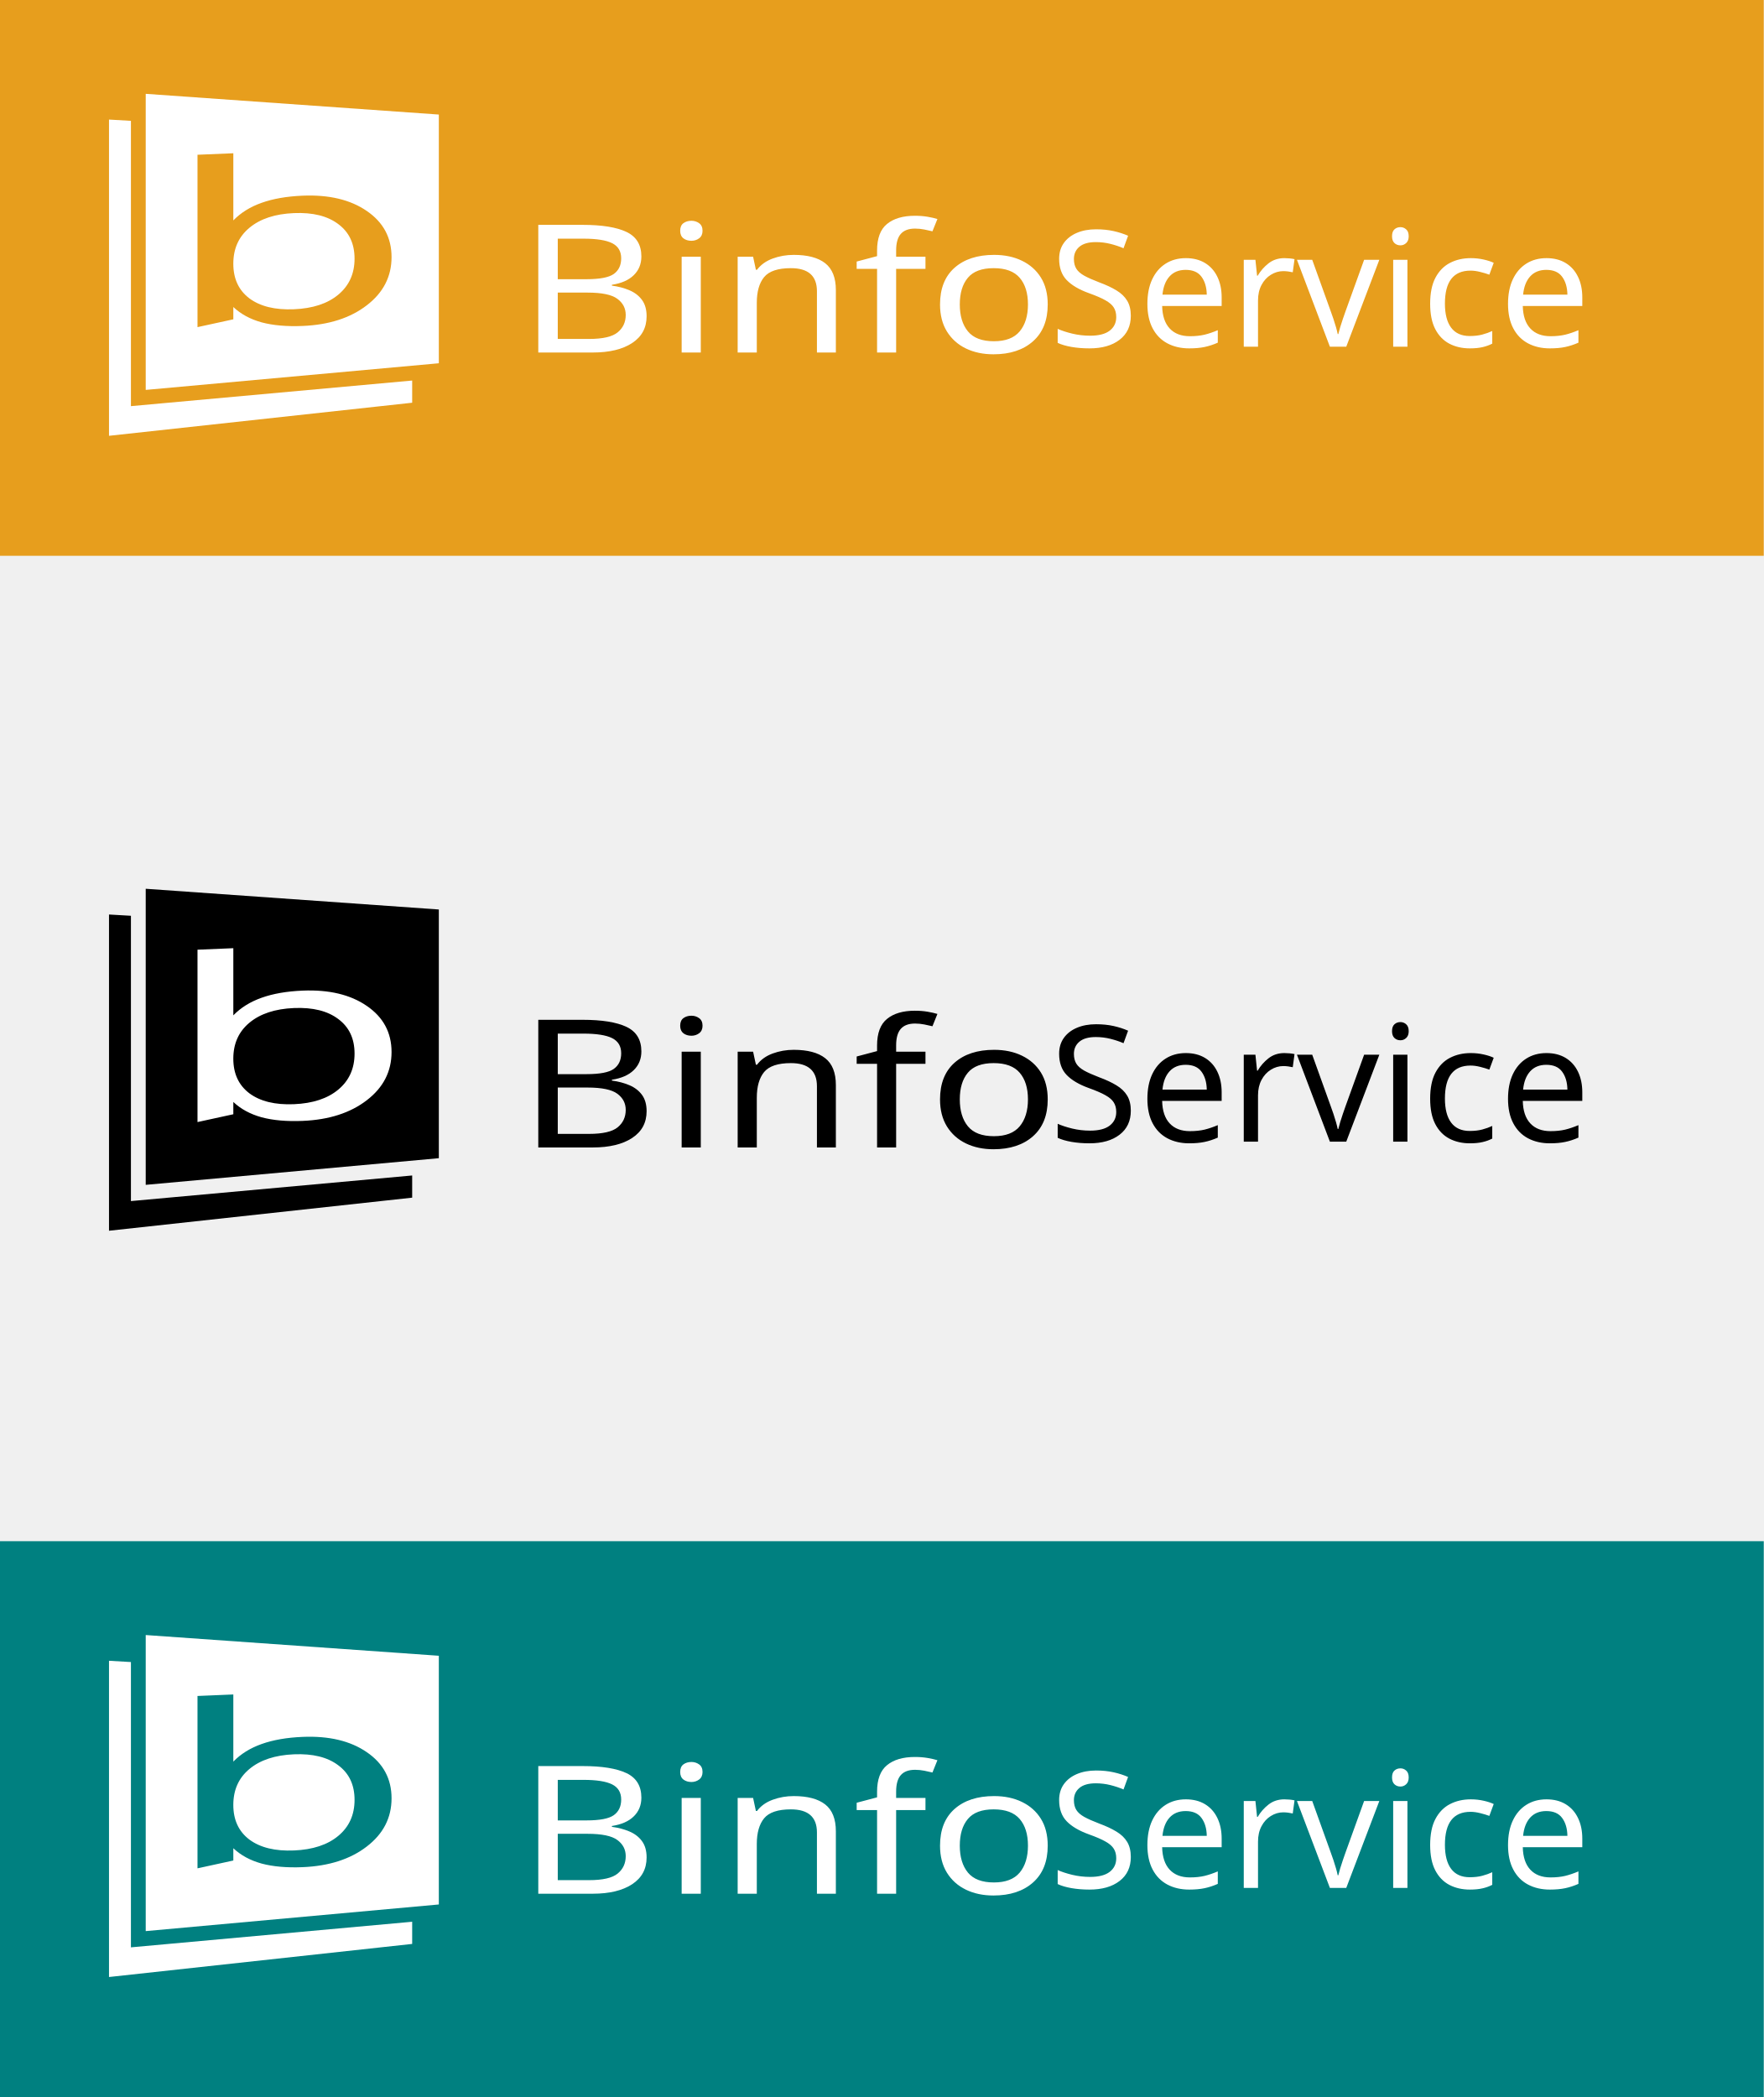
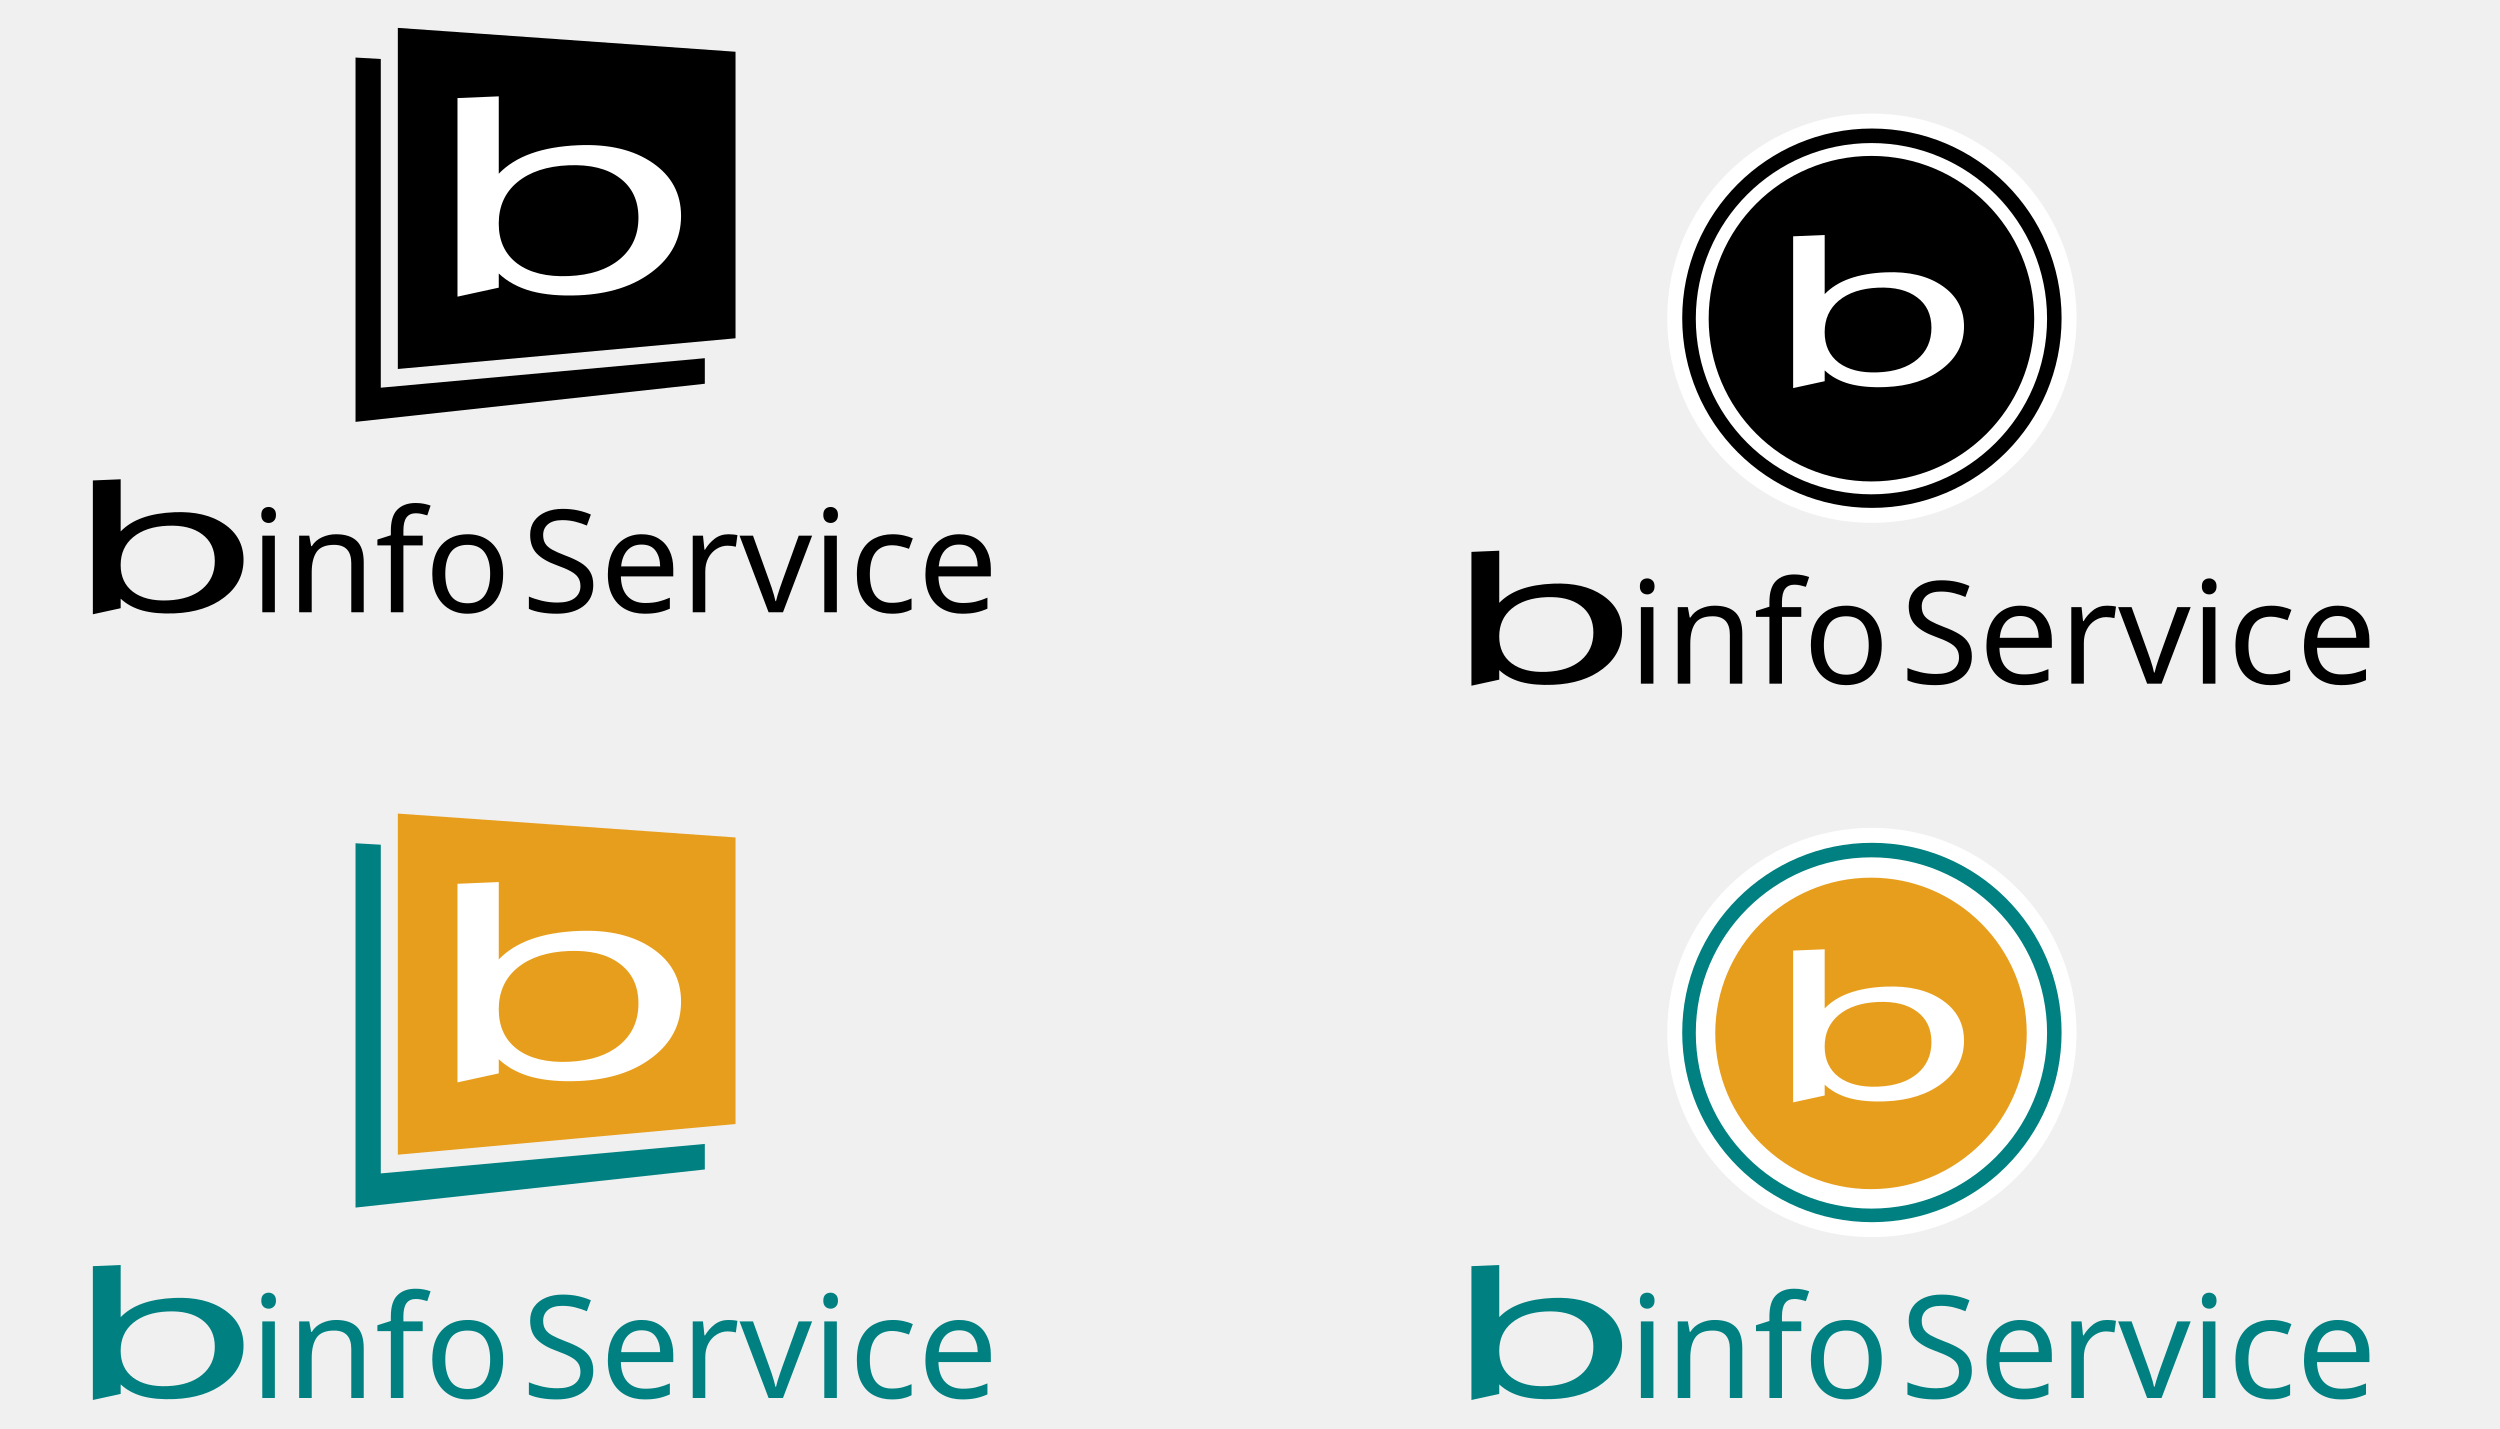
- <svg xmlns="http://www.w3.org/2000/svg" xmlns:xlink="http://www.w3.org/1999/xlink" width="434.871" height="517.037" id="svg4993" version="1.1">
+ <svg xmlns="http://www.w3.org/2000/svg" xmlns:xlink="http://www.w3.org/1999/xlink" width="700" height="400" id="svg4993" version="1.1">
  <defs id="defs4995">
    <linearGradient id="linearGradient4215">
      <stop style="stop-color:#ffffff;stop-opacity:1;" offset="0" id="stop4217" />
      <stop style="stop-color:#ffffff;stop-opacity:0;" offset="1" id="stop4219" />
    </linearGradient>
    <linearGradient id="linearGradient4226">
      <stop id="stop4228" offset="0" style="stop-color:#b0ff00;stop-opacity:1;" />
      <stop style="stop-color:#58fe2f;stop-opacity:1;" offset="0.14" id="stop4230" />
      <stop style="stop-color:#00fd5f;stop-opacity:1;" offset="0.276" id="stop4232" />
      <stop style="stop-color:#00fff7;stop-opacity:1;" offset="0.464" id="stop4234" />
      <stop id="stop4236" offset="0.656" style="stop-color:#0ca2fa;stop-opacity:1;" />
      <stop style="stop-color:#0662fc;stop-opacity:1;" offset="0.844" id="stop4242" />
      <stop id="stop4238" offset="1" style="stop-color:#1800ff;stop-opacity:1;" />
    </linearGradient>
    <linearGradient id="linearGradient4208">
      <stop style="stop-color:#b0ff00;stop-opacity:1;" offset="0" id="stop4210" />
      <stop id="stop4222" offset="0.107" style="stop-color:#58fe2f;stop-opacity:1;" />
      <stop id="stop4218" offset="0.215" style="stop-color:#00fd5f;stop-opacity:1;" />
      <stop id="stop4216" offset="0.56" style="stop-color:#00fff7;stop-opacity:1;" />
      <stop style="stop-color:#0ca2fa;stop-opacity:1;" offset="0.82" id="stop4220" />
      <stop id="stop4240" offset="0.91" style="stop-color:#0667fc;stop-opacity:1;" />
      <stop style="stop-color:#2f00ff;stop-opacity:1;" offset="1" id="stop4212" />
    </linearGradient>
    <linearGradient id="linearGradient4072">
      <stop style="stop-color:#e79e1d;stop-opacity:1;" offset="0" id="stop4074" />
      <stop style="stop-color:#ffffff;stop-opacity:1;" offset="1" id="stop4076" />
    </linearGradient>
    <linearGradient xlink:href="#linearGradient4215" id="linearGradient4357" gradientUnits="userSpaceOnUse" x1="182.444" y1="606.112" x2="69.076" y2="606.112" />
    <linearGradient xlink:href="#linearGradient4215" id="linearGradient4361" gradientUnits="userSpaceOnUse" x1="182.444" y1="606.112" x2="69.076" y2="606.112" />
    <linearGradient xlink:href="#linearGradient4215" id="linearGradient4367" gradientUnits="userSpaceOnUse" x1="182.444" y1="596.185" x2="69.076" y2="596.185" />
    <linearGradient xlink:href="#linearGradient4215" id="linearGradient4371" gradientUnits="userSpaceOnUse" x1="182.444" y1="596.185" x2="69.076" y2="596.185" />
    <linearGradient xlink:href="#linearGradient4215" id="linearGradient4377" gradientUnits="userSpaceOnUse" x1="182.444" y1="586.258" x2="69.076" y2="586.258" />
    <linearGradient xlink:href="#linearGradient4215" id="linearGradient4381" gradientUnits="userSpaceOnUse" x1="182.444" y1="586.258" x2="69.076" y2="586.258" />
    <linearGradient xlink:href="#linearGradient4215" id="linearGradient4387" gradientUnits="userSpaceOnUse" x1="182.444" y1="576.33" x2="69.076" y2="576.33" />
    <linearGradient xlink:href="#linearGradient4215" id="linearGradient4391" gradientUnits="userSpaceOnUse" x1="182.444" y1="576.33" x2="69.076" y2="576.33" />
    <linearGradient xlink:href="#linearGradient4215" id="linearGradient4397" gradientUnits="userSpaceOnUse" x1="182.444" y1="566.403" x2="69.076" y2="566.403" />
    <linearGradient xlink:href="#linearGradient4215" id="linearGradient4401" gradientUnits="userSpaceOnUse" x1="182.444" y1="566.403" x2="69.076" y2="566.403" />
    <linearGradient xlink:href="#linearGradient4215" id="linearGradient4407" gradientUnits="userSpaceOnUse" x1="182.444" y1="556.476" x2="69.076" y2="556.476" />
    <linearGradient xlink:href="#linearGradient4215" id="linearGradient4411" gradientUnits="userSpaceOnUse" x1="182.444" y1="556.476" x2="69.076" y2="556.476" />
    <linearGradient xlink:href="#linearGradient4215" id="linearGradient4535" gradientUnits="userSpaceOnUse" x1="182.444" y1="606.112" x2="69.076" y2="606.112" />
    <linearGradient xlink:href="#linearGradient4215" id="linearGradient4537" gradientUnits="userSpaceOnUse" x1="182.444" y1="606.112" x2="69.076" y2="606.112" />
    <linearGradient xlink:href="#linearGradient4215" id="linearGradient4539" gradientUnits="userSpaceOnUse" x1="182.444" y1="606.112" x2="69.076" y2="606.112" />
    <linearGradient xlink:href="#linearGradient4215" id="linearGradient4545" gradientUnits="userSpaceOnUse" x1="182.444" y1="596.185" x2="69.076" y2="596.185" />
    <linearGradient xlink:href="#linearGradient4215" id="linearGradient4547" gradientUnits="userSpaceOnUse" x1="182.444" y1="596.185" x2="69.076" y2="596.185" />
    <linearGradient xlink:href="#linearGradient4215" id="linearGradient4549" gradientUnits="userSpaceOnUse" x1="182.444" y1="596.185" x2="69.076" y2="596.185" />
    <linearGradient xlink:href="#linearGradient4215" id="linearGradient4555" gradientUnits="userSpaceOnUse" x1="182.444" y1="586.258" x2="69.076" y2="586.258" />
    <linearGradient xlink:href="#linearGradient4215" id="linearGradient4557" gradientUnits="userSpaceOnUse" x1="182.444" y1="586.258" x2="69.076" y2="586.258" />
    <linearGradient xlink:href="#linearGradient4215" id="linearGradient4559" gradientUnits="userSpaceOnUse" x1="182.444" y1="586.258" x2="69.076" y2="586.258" />
    <linearGradient xlink:href="#linearGradient4215" id="linearGradient4565" gradientUnits="userSpaceOnUse" x1="182.444" y1="576.33" x2="69.076" y2="576.33" />
    <linearGradient xlink:href="#linearGradient4215" id="linearGradient4567" gradientUnits="userSpaceOnUse" x1="182.444" y1="576.33" x2="69.076" y2="576.33" />
    <linearGradient xlink:href="#linearGradient4215" id="linearGradient4569" gradientUnits="userSpaceOnUse" x1="182.444" y1="576.33" x2="69.076" y2="576.33" />
    <linearGradient xlink:href="#linearGradient4215" id="linearGradient4575" gradientUnits="userSpaceOnUse" x1="182.444" y1="566.403" x2="69.076" y2="566.403" />
    <linearGradient xlink:href="#linearGradient4215" id="linearGradient4577" gradientUnits="userSpaceOnUse" x1="182.444" y1="566.403" x2="69.076" y2="566.403" />
    <linearGradient xlink:href="#linearGradient4215" id="linearGradient4579" gradientUnits="userSpaceOnUse" x1="182.444" y1="566.403" x2="69.076" y2="566.403" />
    <linearGradient xlink:href="#linearGradient4215" id="linearGradient4585" gradientUnits="userSpaceOnUse" x1="182.444" y1="556.476" x2="69.076" y2="556.476" />
    <linearGradient xlink:href="#linearGradient4215" id="linearGradient4587" gradientUnits="userSpaceOnUse" x1="182.444" y1="556.476" x2="69.076" y2="556.476" />
    <linearGradient xlink:href="#linearGradient4215" id="linearGradient4589" gradientUnits="userSpaceOnUse" x1="182.444" y1="556.476" x2="69.076" y2="556.476" />
  </defs>
-   <g id="layer1" transform="translate(-518.9361,-492.3616)">
-     <g id="g3542">
-       <path style="fill:#000000;fill-opacity:1;stroke:none" d="m 545.812,717.844 0,77.969 74.75,-8.156 0,-5.469 -69.344,6.312 0,-70.344 -5.406,-0.312 z" id="path4984" />
-       <path style="fill:#000000;fill-opacity:1;stroke:none" d="m 554.865,711.497 72.27,5.11 0,61.32 -72.27,6.57 z" id="path4986" />
-       <g id="g4988" style="font-style:normal;font-weight:normal;font-size:40px;line-height:125%;font-family:Sans;letter-spacing:0px;word-spacing:0px;fill:#ffffff;fill-opacity:1;stroke:none" transform="matrix(4.488707,-0.187634,0,4.488707,38.28303,-1553.252)">
-         <path style="fill:#ffffff;fill-opacity:1" id="path4990" d="m 126.556,518.887 c 0,-0.823 -0.298,-1.468 -0.894,-1.935 -0.589,-0.471 -1.401,-0.706 -2.436,-0.706 -1.035,0 -1.851,0.235 -2.447,0.706 -0.589,0.466 -0.883,1.111 -0.883,1.935 0,0.823 0.294,1.47 0.883,1.941 0.596,0.466 1.411,0.7 2.447,0.7 1.035,0 1.847,-0.233 2.436,-0.7 0.596,-0.471 0.894,-1.118 0.894,-1.941 m -6.659,-2.379 c 0.411,-0.406 0.929,-0.706 1.553,-0.901 0.631,-0.199 1.383,-0.298 2.255,-0.298 1.447,10e-6 2.62,0.329 3.521,0.986 0.908,0.657 1.362,1.521 1.362,2.592 -1e-5,1.071 -0.454,1.935 -1.362,2.592 -0.901,0.657 -2.074,0.986 -3.521,0.986 -0.872,0 -1.624,-0.097 -2.255,-0.292 -0.624,-0.199 -1.142,-0.501 -1.553,-0.907 l 0,0.675 -1.968,0.347 0,-9.468 1.968,0 0,3.687" />
-       </g>
-       <text transform="scale(1.102086,0.9073698)" id="text4994" y="854.424" x="619.241" style="font-style:normal;font-variant:normal;font-weight:bold;font-stretch:normal;font-size:74.168px;line-height:125%;font-family:'Trebuchet MS';-inkscape-font-specification:'Trebuchet MS';text-align:start;writing-mode:lr-tb;text-anchor:start;fill:#000000;fill-opacity:1;stroke:none" xml:space="preserve">
-         <tspan style="font-style:normal;font-variant:normal;font-weight:500;font-stretch:normal;font-size:48.57px;line-height:125%;font-family:'Apple SD Gothic Neo';-inkscape-font-specification:'Apple SD Gothic Neo Medium';text-align:start;writing-mode:lr-tb;text-anchor:start;fill:#000000;fill-opacity:1" y="854.424" x="619.241" id="tspan4996">info</tspan>
-       </text>
-       <text id="text4998" y="773.852" x="777.671" style="font-style:normal;font-variant:normal;font-weight:bold;font-stretch:normal;font-size:40px;line-height:125%;font-family:Sans;-inkscape-font-specification:'Sans Bold';text-align:start;letter-spacing:0px;word-spacing:0px;writing-mode:lr-tb;text-anchor:start;fill:#000000;fill-opacity:1;stroke:none" xml:space="preserve">
-         <tspan style="font-style:normal;font-variant:normal;font-weight:300;font-stretch:normal;font-size:40px;line-height:125%;font-family:'Apple SD Gothic Neo';-inkscape-font-specification:'Apple SD Gothic Neo Light';text-align:start;writing-mode:lr-tb;text-anchor:start;fill:#000000;fill-opacity:1" y="773.852" x="777.671" id="tspan5000">Service</tspan>
-       </text>
-       <text xml:space="preserve" style="font-style:normal;font-variant:normal;font-weight:bold;font-stretch:normal;font-size:74.168px;line-height:125%;font-family:'Trebuchet MS';-inkscape-font-specification:'Trebuchet MS';text-align:start;writing-mode:lr-tb;text-anchor:start;fill:#000000;fill-opacity:1;stroke:none" x="586.575" y="854.424" id="text5002" transform="scale(1.102086,0.9073698)">
-         <tspan id="tspan5004" x="586.575" y="854.424" style="font-style:normal;font-variant:normal;font-weight:300;font-stretch:normal;font-size:48.57px;line-height:125%;font-family:'Apple SD Gothic Neo';-inkscape-font-specification:'Apple SD Gothic Neo Light';text-align:start;writing-mode:lr-tb;text-anchor:start;fill:#000000;fill-opacity:1">B</tspan>
-       </text>
+   <g id="layer1" transform="translate(-178.2631,-445.6914)">
+     <path id="path3964" d="m 277.812,681.801 0,102.012 97.8,-10.671 0,-7.155 -90.727,8.259 0,-92.035 -7.073,-0.409 z" style="fill:#008080;fill-opacity:1;stroke:none" />
+     <path id="path3966" d="m 289.656,673.497 94.556,6.686 0,80.229 -94.556,8.596 z" style="fill:#e79e1d;fill-opacity:1;stroke:none" />
+     <g transform="matrix(5.872873,-0.245494,0,5.872873,-386.222,-2289.624)" style="font-style:normal;font-weight:normal;font-size:40px;line-height:125%;font-family:Sans;letter-spacing:0px;word-spacing:0px;fill:#ffffff;fill-opacity:1;stroke:none" id="g3968">
+       <path d="m 126.556,518.887 c 0,-0.823 -0.298,-1.468 -0.894,-1.935 -0.589,-0.471 -1.401,-0.706 -2.436,-0.706 -1.035,0 -1.851,0.235 -2.447,0.706 -0.589,0.466 -0.883,1.111 -0.883,1.935 0,0.823 0.294,1.47 0.883,1.941 0.596,0.466 1.411,0.7 2.447,0.7 1.035,0 1.847,-0.233 2.436,-0.7 0.596,-0.471 0.894,-1.118 0.894,-1.941 m -6.659,-2.379 c 0.411,-0.406 0.929,-0.706 1.553,-0.901 0.631,-0.199 1.383,-0.298 2.255,-0.298 1.447,10e-6 2.62,0.329 3.521,0.986 0.908,0.657 1.362,1.521 1.362,2.592 -1e-5,1.071 -0.454,1.935 -1.362,2.592 -0.901,0.657 -2.074,0.986 -3.521,0.986 -0.872,0 -1.624,-0.097 -2.255,-0.292 -0.624,-0.199 -1.142,-0.501 -1.553,-0.907 l 0,0.675 -1.968,0.347 0,-9.468 1.968,0 0,3.687" id="path3970" style="fill:#ffffff;fill-opacity:1" />
    </g>
    <g transform="matrix(4.488707,-0.187634,0,4.488707,558.9134,-1354.995)" style="font-style:normal;font-weight:normal;font-size:40px;line-height:125%;font-family:Sans;letter-spacing:0px;word-spacing:0px;fill:#ffffff;fill-opacity:1;stroke:none" id="g4035" />
-     <g id="g3554">
-       <rect y="872.362" x="518.936" height="137.037" width="434.871" id="rect3483" style="fill:#008080;fill-opacity:1;stroke:none" />
-       <g id="g3485">
-         <path style="fill:#ffffff;fill-opacity:1;stroke:none" d="m 545.812,901.844 0,77.969 74.75,-8.156 0,-5.469 -69.344,6.312 0,-70.344 -5.406,-0.312 z" id="path3463" />
-         <path style="fill:#ffffff;fill-opacity:1;stroke:none" d="m 554.865,895.497 72.27,5.11 0,61.32 -72.27,6.57 z" id="path3465" />
-         <g id="g3467" style="font-style:normal;font-weight:normal;font-size:40px;line-height:125%;font-family:Sans;letter-spacing:0px;word-spacing:0px;fill:#008080;fill-opacity:1;stroke:none" transform="matrix(4.488707,-0.187634,0,4.488707,38.28303,-1369.252)">
-           <path style="fill:#008080;fill-opacity:1" id="path3469" d="m 126.556,518.887 c 0,-0.823 -0.298,-1.468 -0.894,-1.935 -0.589,-0.471 -1.401,-0.706 -2.436,-0.706 -1.035,0 -1.851,0.235 -2.447,0.706 -0.589,0.466 -0.883,1.111 -0.883,1.935 0,0.823 0.294,1.47 0.883,1.941 0.596,0.466 1.411,0.7 2.447,0.7 1.035,0 1.847,-0.233 2.436,-0.7 0.596,-0.471 0.894,-1.118 0.894,-1.941 m -6.659,-2.379 c 0.411,-0.406 0.929,-0.706 1.553,-0.901 0.631,-0.199 1.383,-0.298 2.255,-0.298 1.447,10e-6 2.62,0.329 3.521,0.986 0.908,0.657 1.362,1.521 1.362,2.592 -1e-5,1.071 -0.454,1.935 -1.362,2.592 -0.901,0.657 -2.074,0.986 -3.521,0.986 -0.872,0 -1.624,-0.097 -2.255,-0.292 -0.624,-0.199 -1.142,-0.501 -1.553,-0.907 l 0,0.675 -1.968,0.347 0,-9.468 1.968,0 0,3.687" />
-         </g>
-         <text transform="scale(1.102086,0.9073698)" id="text3471" y="1057.208" x="619.241" style="font-style:normal;font-variant:normal;font-weight:bold;font-stretch:normal;font-size:74.168px;line-height:125%;font-family:'Trebuchet MS';-inkscape-font-specification:'Trebuchet MS';text-align:start;writing-mode:lr-tb;text-anchor:start;fill:#ffffff;fill-opacity:1;stroke:none" xml:space="preserve">
-           <tspan style="font-style:normal;font-variant:normal;font-weight:500;font-stretch:normal;font-size:48.57px;line-height:125%;font-family:'Apple SD Gothic Neo';-inkscape-font-specification:'Apple SD Gothic Neo Medium';text-align:start;writing-mode:lr-tb;text-anchor:start;fill:#ffffff;fill-opacity:1" y="1057.208" x="619.241" id="tspan3473">info</tspan>
-         </text>
-         <text id="text3475" y="957.852" x="777.671" style="font-style:normal;font-variant:normal;font-weight:bold;font-stretch:normal;font-size:40px;line-height:125%;font-family:Sans;-inkscape-font-specification:'Sans Bold';text-align:start;letter-spacing:0px;word-spacing:0px;writing-mode:lr-tb;text-anchor:start;fill:#ffffff;fill-opacity:1;stroke:none" xml:space="preserve">
-           <tspan style="font-style:normal;font-variant:normal;font-weight:300;font-stretch:normal;font-size:40px;line-height:125%;font-family:'Apple SD Gothic Neo';-inkscape-font-specification:'Apple SD Gothic Neo Light';text-align:start;writing-mode:lr-tb;text-anchor:start;fill:#ffffff;fill-opacity:1" y="957.852" x="777.671" id="tspan3477">Service</tspan>
-         </text>
-         <text xml:space="preserve" style="font-style:normal;font-variant:normal;font-weight:bold;font-stretch:normal;font-size:74.168px;line-height:125%;font-family:'Trebuchet MS';-inkscape-font-specification:'Trebuchet MS';text-align:start;writing-mode:lr-tb;text-anchor:start;fill:#ffffff;fill-opacity:1;stroke:none" x="586.575" y="1057.208" id="text3479" transform="scale(1.102086,0.9073698)">
-           <tspan id="tspan3481" x="586.575" y="1057.208" style="font-style:normal;font-variant:normal;font-weight:300;font-stretch:normal;font-size:48.57px;line-height:125%;font-family:'Apple SD Gothic Neo';-inkscape-font-specification:'Apple SD Gothic Neo Light';text-align:start;writing-mode:lr-tb;text-anchor:start;fill:#ffffff;fill-opacity:1">B</tspan>
-         </text>
-       </g>
+     <circle r="55.21" cy="734.791" cx="702.396" id="circle3881" style="fill:#008080;fill-opacity:1;stroke:#ffffff;stroke-width:4.195;stroke-linecap:square;stroke-linejoin:round;stroke-miterlimit:4;stroke-dasharray:none;stroke-opacity:1" />
+     <circle style="fill:#e79e1d;fill-opacity:1;stroke:#ffffff;stroke-width:3.445;stroke-linecap:square;stroke-linejoin:round;stroke-miterlimit:4;stroke-dasharray:none;stroke-opacity:1" id="path3873" cx="702.143" cy="735.044" r="45.332" />
+     <circle id="path3875" style="fill:none;stroke:#ffffff;stroke-width:3.6;stroke-linecap:square;stroke-linejoin:round;stroke-miterlimit:4;stroke-dasharray:none;stroke-opacity:1" cx="702.265" cy="734.923" r="47.376" />
+     <g transform="matrix(4.488707,-0.187634,0,4.488707,150.9922,-1567.914)" style="font-style:normal;font-weight:normal;font-size:40px;line-height:125%;font-family:Sans;letter-spacing:0px;word-spacing:0px;fill:#ffffff;fill-opacity:1;stroke:none" id="g3877">
+       <path d="m 126.556,518.887 c 0,-0.823 -0.298,-1.468 -0.894,-1.935 -0.589,-0.471 -1.401,-0.706 -2.436,-0.706 -1.035,0 -1.851,0.235 -2.447,0.706 -0.589,0.466 -0.883,1.111 -0.883,1.935 0,0.823 0.294,1.47 0.883,1.941 0.596,0.466 1.411,0.7 2.447,0.7 1.035,0 1.847,-0.233 2.436,-0.7 0.596,-0.471 0.894,-1.118 0.894,-1.941 m -6.659,-2.379 c 0.411,-0.406 0.929,-0.706 1.553,-0.901 0.631,-0.199 1.383,-0.298 2.255,-0.298 1.447,10e-6 2.62,0.329 3.521,0.986 0.908,0.657 1.362,1.521 1.362,2.592 -1e-5,1.071 -0.454,1.935 -1.362,2.592 -0.901,0.657 -2.074,0.986 -3.521,0.986 -0.872,0 -1.624,-0.097 -2.255,-0.292 -0.624,-0.199 -1.142,-0.501 -1.553,-0.907 l 0,0.675 -1.968,0.347 0,-9.468 1.968,0 0,3.687" id="path3879" style="fill:#ffffff;fill-opacity:1" />
    </g>
-     <g id="g3529">
-       <rect style="fill:#e79e1d;fill-opacity:1;stroke:none" id="rect3883" width="434.871" height="137.037" x="518.936" y="492.362" />
-       <path style="fill:#ffffff;fill-opacity:1;stroke:none" d="m 545.812,521.844 0,77.969 74.75,-8.156 0,-5.469 -69.344,6.312 0,-70.344 -5.406,-0.312 z" id="path3499" />
-       <path style="fill:#ffffff;fill-opacity:1;stroke:none" d="m 554.865,515.497 72.27,5.11 0,61.32 -72.27,6.57 z" id="path3501" />
-       <g id="g3503" style="font-style:normal;font-weight:normal;font-size:40px;line-height:125%;font-family:Sans;letter-spacing:0px;word-spacing:0px;fill:#e79e1d;fill-opacity:1;stroke:none" transform="matrix(4.488707,-0.187634,0,4.488707,38.28303,-1749.252)">
-         <path style="fill:#e79e1d;fill-opacity:1" id="path3505" d="m 126.556,518.887 c 0,-0.823 -0.298,-1.468 -0.894,-1.935 -0.589,-0.471 -1.401,-0.706 -2.436,-0.706 -1.035,0 -1.851,0.235 -2.447,0.706 -0.589,0.466 -0.883,1.111 -0.883,1.935 0,0.823 0.294,1.47 0.883,1.941 0.596,0.466 1.411,0.7 2.447,0.7 1.035,0 1.847,-0.233 2.436,-0.7 0.596,-0.471 0.894,-1.118 0.894,-1.941 m -6.659,-2.379 c 0.411,-0.406 0.929,-0.706 1.553,-0.901 0.631,-0.199 1.383,-0.298 2.255,-0.298 1.447,10e-6 2.62,0.329 3.521,0.986 0.908,0.657 1.362,1.521 1.362,2.592 -1e-5,1.071 -0.454,1.935 -1.362,2.592 -0.901,0.657 -2.074,0.986 -3.521,0.986 -0.872,0 -1.624,-0.097 -2.255,-0.292 -0.624,-0.199 -1.142,-0.501 -1.553,-0.907 l 0,0.675 -1.968,0.347 0,-9.468 1.968,0 0,3.687" />
-       </g>
-       <text transform="scale(1.102086,0.9073698)" id="text3507" y="638.415" x="619.241" style="font-style:normal;font-variant:normal;font-weight:bold;font-stretch:normal;font-size:74.168px;line-height:125%;font-family:'Trebuchet MS';-inkscape-font-specification:'Trebuchet MS';text-align:start;writing-mode:lr-tb;text-anchor:start;fill:#ffffff;fill-opacity:1;stroke:none" xml:space="preserve">
-         <tspan style="font-style:normal;font-variant:normal;font-weight:500;font-stretch:normal;font-size:48.57px;line-height:125%;font-family:'Apple SD Gothic Neo';-inkscape-font-specification:'Apple SD Gothic Neo Medium';text-align:start;writing-mode:lr-tb;text-anchor:start;fill:#ffffff;fill-opacity:1" y="638.415" x="619.241" id="tspan3509">info</tspan>
-       </text>
-       <text id="text3511" y="577.852" x="777.671" style="font-style:normal;font-variant:normal;font-weight:bold;font-stretch:normal;font-size:40px;line-height:125%;font-family:Sans;-inkscape-font-specification:'Sans Bold';text-align:start;letter-spacing:0px;word-spacing:0px;writing-mode:lr-tb;text-anchor:start;fill:#ffffff;fill-opacity:1;stroke:none" xml:space="preserve">
-         <tspan style="font-style:normal;font-variant:normal;font-weight:300;font-stretch:normal;font-size:40px;line-height:125%;font-family:'Apple SD Gothic Neo';-inkscape-font-specification:'Apple SD Gothic Neo Light';text-align:start;writing-mode:lr-tb;text-anchor:start;fill:#ffffff;fill-opacity:1" y="577.852" x="777.671" id="tspan3513">Service</tspan>
-       </text>
-       <text xml:space="preserve" style="font-style:normal;font-variant:normal;font-weight:bold;font-stretch:normal;font-size:74.168px;line-height:125%;font-family:'Trebuchet MS';-inkscape-font-specification:'Trebuchet MS';text-align:start;writing-mode:lr-tb;text-anchor:start;fill:#ffffff;fill-opacity:1;stroke:none" x="586.575" y="638.415" id="text3515" transform="scale(1.102086,0.9073698)">
-         <tspan id="tspan3517" x="586.575" y="638.415" style="font-style:normal;font-variant:normal;font-weight:300;font-stretch:normal;font-size:48.57px;line-height:125%;font-family:'Apple SD Gothic Neo';-inkscape-font-specification:'Apple SD Gothic Neo Light';text-align:start;writing-mode:lr-tb;text-anchor:start;fill:#ffffff;fill-opacity:1">B</tspan>
-       </text>
+     <text xml:space="preserve" style="font-style:normal;font-variant:normal;font-weight:normal;font-stretch:normal;font-size:40px;line-height:125%;font-family:Sans;-inkscape-font-specification:Sans;text-align:start;letter-spacing:0px;word-spacing:0px;writing-mode:lr-tb;text-anchor:start;fill:#008080;fill-opacity:1;stroke:none" x="710.302" y="837.125" id="text3883">
+       <tspan id="tspan3885" x="710.302" y="837.125">Service</tspan>
+     </text>
+     <g transform="matrix(3.957998,-0.1654496,0,3.957998,123.4995,-1210.013)" style="font-style:normal;font-weight:normal;font-size:40px;line-height:125%;font-family:Sans;letter-spacing:0px;word-spacing:0px;fill:#008080;fill-opacity:1;stroke:none" id="g3887">
+       <path d="m 126.556,518.887 c 0,-0.823 -0.298,-1.468 -0.894,-1.935 -0.589,-0.471 -1.401,-0.706 -2.436,-0.706 -1.035,0 -1.851,0.235 -2.447,0.706 -0.589,0.466 -0.883,1.111 -0.883,1.935 0,0.823 0.294,1.47 0.883,1.941 0.596,0.466 1.411,0.7 2.447,0.7 1.035,0 1.847,-0.233 2.436,-0.7 0.596,-0.471 0.894,-1.118 0.894,-1.941 m -6.659,-2.379 c 0.411,-0.406 0.929,-0.706 1.553,-0.901 0.631,-0.199 1.383,-0.298 2.255,-0.298 1.447,10e-6 2.62,0.329 3.521,0.986 0.908,0.657 1.362,1.521 1.362,2.592 -1e-5,1.071 -0.454,1.935 -1.362,2.592 -0.901,0.657 -2.074,0.986 -3.521,0.986 -0.872,0 -1.624,-0.097 -2.255,-0.292 -0.624,-0.199 -1.142,-0.501 -1.553,-0.907 l 0,0.675 -1.968,0.347 0,-9.468 1.968,0 0,3.687" id="path3889" style="fill:#008080;fill-opacity:1" />
    </g>
+     <text id="text3891" y="837.125" x="634.302" style="font-style:normal;font-variant:normal;font-weight:normal;font-stretch:normal;font-size:40px;line-height:125%;font-family:Sans;-inkscape-font-specification:Sans;text-align:start;letter-spacing:0px;word-spacing:0px;writing-mode:lr-tb;text-anchor:start;fill:#008080;fill-opacity:1;stroke:none" xml:space="preserve">
+       <tspan y="837.125" x="634.302" id="tspan3893">info</tspan>
+     </text>
+     <text id="text4714" y="837.125" x="324.302" style="font-style:normal;font-variant:normal;font-weight:normal;font-stretch:normal;font-size:40px;line-height:125%;font-family:Sans;-inkscape-font-specification:Sans;text-align:start;letter-spacing:0px;word-spacing:0px;writing-mode:lr-tb;text-anchor:start;fill:#008080;fill-opacity:1;stroke:none" xml:space="preserve">
+       <tspan y="837.125" x="324.302" id="tspan4716">Service</tspan>
+     </text>
+     <g id="g4718" style="font-style:normal;font-weight:normal;font-size:40px;line-height:125%;font-family:Sans;letter-spacing:0px;word-spacing:0px;fill:#008080;fill-opacity:1;stroke:none" transform="matrix(3.957998,-0.1654496,0,3.957998,-262.5005,-1210.013)">
+       <path style="fill:#008080;fill-opacity:1" id="path4720" d="m 126.556,518.887 c 0,-0.823 -0.298,-1.468 -0.894,-1.935 -0.589,-0.471 -1.401,-0.706 -2.436,-0.706 -1.035,0 -1.851,0.235 -2.447,0.706 -0.589,0.466 -0.883,1.111 -0.883,1.935 0,0.823 0.294,1.47 0.883,1.941 0.596,0.466 1.411,0.7 2.447,0.7 1.035,0 1.847,-0.233 2.436,-0.7 0.596,-0.471 0.894,-1.118 0.894,-1.941 m -6.659,-2.379 c 0.411,-0.406 0.929,-0.706 1.553,-0.901 0.631,-0.199 1.383,-0.298 2.255,-0.298 1.447,10e-6 2.62,0.329 3.521,0.986 0.908,0.657 1.362,1.521 1.362,2.592 -1e-5,1.071 -0.454,1.935 -1.362,2.592 -0.901,0.657 -2.074,0.986 -3.521,0.986 -0.872,0 -1.624,-0.097 -2.255,-0.292 -0.624,-0.199 -1.142,-0.501 -1.553,-0.907 l 0,0.675 -1.968,0.347 0,-9.468 1.968,0 0,3.687" />
+     </g>
+     <text xml:space="preserve" style="font-style:normal;font-variant:normal;font-weight:normal;font-stretch:normal;font-size:40px;line-height:125%;font-family:Sans;-inkscape-font-specification:Sans;text-align:start;letter-spacing:0px;word-spacing:0px;writing-mode:lr-tb;text-anchor:start;fill:#008080;fill-opacity:1;stroke:none" x="248.302" y="837.125" id="text4722">
+       <tspan id="tspan4724" x="248.302" y="837.125">info</tspan>
+     </text>
+     <circle style="fill:#000000;fill-opacity:1;stroke:#ffffff;stroke-width:4.195;stroke-linecap:square;stroke-linejoin:round;stroke-miterlimit:4;stroke-dasharray:none;stroke-opacity:1" id="circle4726" cx="702.396" cy="534.791" r="55.21" />
+     <circle r="45.332" cy="535.044" cx="702.143" id="circle4728" style="fill:#000000;fill-opacity:1;stroke:#ffffff;stroke-width:3.445;stroke-linecap:square;stroke-linejoin:round;stroke-miterlimit:4;stroke-dasharray:none;stroke-opacity:1" />
+     <circle r="47.376" cy="534.923" cx="702.265" style="fill:#000000;fill-opacity:1;stroke:#ffffff;stroke-width:3.6;stroke-linecap:square;stroke-linejoin:round;stroke-miterlimit:4;stroke-dasharray:none;stroke-opacity:1" id="circle4730" />
+     <g id="g4732" style="font-style:normal;font-weight:normal;font-size:40px;line-height:125%;font-family:Sans;letter-spacing:0px;word-spacing:0px;fill:#ffffff;fill-opacity:1;stroke:none" transform="matrix(4.488707,-0.187634,0,4.488707,150.9922,-1767.914)">
+       <path style="fill:#ffffff;fill-opacity:1" id="path4734" d="m 126.556,518.887 c 0,-0.823 -0.298,-1.468 -0.894,-1.935 -0.589,-0.471 -1.401,-0.706 -2.436,-0.706 -1.035,0 -1.851,0.235 -2.447,0.706 -0.589,0.466 -0.883,1.111 -0.883,1.935 0,0.823 0.294,1.47 0.883,1.941 0.596,0.466 1.411,0.7 2.447,0.7 1.035,0 1.847,-0.233 2.436,-0.7 0.596,-0.471 0.894,-1.118 0.894,-1.941 m -6.659,-2.379 c 0.411,-0.406 0.929,-0.706 1.553,-0.901 0.631,-0.199 1.383,-0.298 2.255,-0.298 1.447,10e-6 2.62,0.329 3.521,0.986 0.908,0.657 1.362,1.521 1.362,2.592 -1e-5,1.071 -0.454,1.935 -1.362,2.592 -0.901,0.657 -2.074,0.986 -3.521,0.986 -0.872,0 -1.624,-0.097 -2.255,-0.292 -0.624,-0.199 -1.142,-0.501 -1.553,-0.907 l 0,0.675 -1.968,0.347 0,-9.468 1.968,0 0,3.687" />
+     </g>
+     <text id="text4736" y="637.125" x="710.302" style="font-style:normal;font-variant:normal;font-weight:normal;font-stretch:normal;font-size:40px;line-height:125%;font-family:Sans;-inkscape-font-specification:Sans;text-align:start;letter-spacing:0px;word-spacing:0px;writing-mode:lr-tb;text-anchor:start;fill:#000000;fill-opacity:1;stroke:none" xml:space="preserve">
+       <tspan y="637.125" x="710.302" id="tspan4738">Service</tspan>
+     </text>
+     <g id="g4740" style="font-style:normal;font-weight:normal;font-size:40px;line-height:125%;font-family:Sans;letter-spacing:0px;word-spacing:0px;fill:#000000;fill-opacity:1;stroke:none" transform="matrix(3.957998,-0.1654496,0,3.957998,123.4995,-1410.013)">
+       <path style="fill:#000000;fill-opacity:1" id="path4742" d="m 126.556,518.887 c 0,-0.823 -0.298,-1.468 -0.894,-1.935 -0.589,-0.471 -1.401,-0.706 -2.436,-0.706 -1.035,0 -1.851,0.235 -2.447,0.706 -0.589,0.466 -0.883,1.111 -0.883,1.935 0,0.823 0.294,1.47 0.883,1.941 0.596,0.466 1.411,0.7 2.447,0.7 1.035,0 1.847,-0.233 2.436,-0.7 0.596,-0.471 0.894,-1.118 0.894,-1.941 m -6.659,-2.379 c 0.411,-0.406 0.929,-0.706 1.553,-0.901 0.631,-0.199 1.383,-0.298 2.255,-0.298 1.447,10e-6 2.62,0.329 3.521,0.986 0.908,0.657 1.362,1.521 1.362,2.592 -1e-5,1.071 -0.454,1.935 -1.362,2.592 -0.901,0.657 -2.074,0.986 -3.521,0.986 -0.872,0 -1.624,-0.097 -2.255,-0.292 -0.624,-0.199 -1.142,-0.501 -1.553,-0.907 l 0,0.675 -1.968,0.347 0,-9.468 1.968,0 0,3.687" />
+     </g>
+     <text xml:space="preserve" style="font-style:normal;font-variant:normal;font-weight:normal;font-stretch:normal;font-size:40px;line-height:125%;font-family:Sans;-inkscape-font-specification:Sans;text-align:start;letter-spacing:0px;word-spacing:0px;writing-mode:lr-tb;text-anchor:start;fill:#000000;fill-opacity:1;stroke:none" x="634.302" y="637.125" id="text4744">
+       <tspan id="tspan4746" x="634.302" y="637.125">info</tspan>
+     </text>
+     <path style="fill:#000000;fill-opacity:1;stroke:none" d="m 277.812,461.801 0,102.012 97.8,-10.671 0,-7.155 -90.727,8.259 0,-92.035 -7.073,-0.409 z" id="path4748" />
+     <path style="fill:#000000;fill-opacity:1;stroke:none" d="m 289.656,453.497 94.556,6.686 0,80.229 -94.556,8.596 z" id="path4750" />
+     <g id="g4752" style="font-style:normal;font-weight:normal;font-size:40px;line-height:125%;font-family:Sans;letter-spacing:0px;word-spacing:0px;fill:#ffffff;fill-opacity:1;stroke:none" transform="matrix(5.872873,-0.245494,0,5.872873,-386.222,-2509.624)">
+       <path style="fill:#ffffff;fill-opacity:1" id="path4754" d="m 126.556,518.887 c 0,-0.823 -0.298,-1.468 -0.894,-1.935 -0.589,-0.471 -1.401,-0.706 -2.436,-0.706 -1.035,0 -1.851,0.235 -2.447,0.706 -0.589,0.466 -0.883,1.111 -0.883,1.935 0,0.823 0.294,1.47 0.883,1.941 0.596,0.466 1.411,0.7 2.447,0.7 1.035,0 1.847,-0.233 2.436,-0.7 0.596,-0.471 0.894,-1.118 0.894,-1.941 m -6.659,-2.379 c 0.411,-0.406 0.929,-0.706 1.553,-0.901 0.631,-0.199 1.383,-0.298 2.255,-0.298 1.447,10e-6 2.62,0.329 3.521,0.986 0.908,0.657 1.362,1.521 1.362,2.592 -1e-5,1.071 -0.454,1.935 -1.362,2.592 -0.901,0.657 -2.074,0.986 -3.521,0.986 -0.872,0 -1.624,-0.097 -2.255,-0.292 -0.624,-0.199 -1.142,-0.501 -1.553,-0.907 l 0,0.675 -1.968,0.347 0,-9.468 1.968,0 0,3.687" />
+     </g>
+     <text xml:space="preserve" style="font-style:normal;font-variant:normal;font-weight:normal;font-stretch:normal;font-size:40px;line-height:125%;font-family:Sans;-inkscape-font-specification:Sans;text-align:start;letter-spacing:0px;word-spacing:0px;writing-mode:lr-tb;text-anchor:start;fill:#000000;fill-opacity:1;stroke:none" x="324.302" y="617.125" id="text4756">
+       <tspan id="tspan4758" x="324.302" y="617.125">Service</tspan>
+     </text>
+     <g transform="matrix(3.957998,-0.1654496,0,3.957998,-262.5005,-1430.013)" style="font-style:normal;font-weight:normal;font-size:40px;line-height:125%;font-family:Sans;letter-spacing:0px;word-spacing:0px;fill:#000000;fill-opacity:1;stroke:none" id="g4760">
+       <path d="m 126.556,518.887 c 0,-0.823 -0.298,-1.468 -0.894,-1.935 -0.589,-0.471 -1.401,-0.706 -2.436,-0.706 -1.035,0 -1.851,0.235 -2.447,0.706 -0.589,0.466 -0.883,1.111 -0.883,1.935 0,0.823 0.294,1.47 0.883,1.941 0.596,0.466 1.411,0.7 2.447,0.7 1.035,0 1.847,-0.233 2.436,-0.7 0.596,-0.471 0.894,-1.118 0.894,-1.941 m -6.659,-2.379 c 0.411,-0.406 0.929,-0.706 1.553,-0.901 0.631,-0.199 1.383,-0.298 2.255,-0.298 1.447,10e-6 2.62,0.329 3.521,0.986 0.908,0.657 1.362,1.521 1.362,2.592 -1e-5,1.071 -0.454,1.935 -1.362,2.592 -0.901,0.657 -2.074,0.986 -3.521,0.986 -0.872,0 -1.624,-0.097 -2.255,-0.292 -0.624,-0.199 -1.142,-0.501 -1.553,-0.907 l 0,0.675 -1.968,0.347 0,-9.468 1.968,0 0,3.687" id="path4762" style="fill:#000000;fill-opacity:1" />
+     </g>
+     <text id="text4764" y="617.125" x="248.302" style="font-style:normal;font-variant:normal;font-weight:normal;font-stretch:normal;font-size:40px;line-height:125%;font-family:Sans;-inkscape-font-specification:Sans;text-align:start;letter-spacing:0px;word-spacing:0px;writing-mode:lr-tb;text-anchor:start;fill:#000000;fill-opacity:1;stroke:none" xml:space="preserve">
+       <tspan y="617.125" x="248.302" id="tspan4766">info</tspan>
+     </text>
  </g>
</svg>
